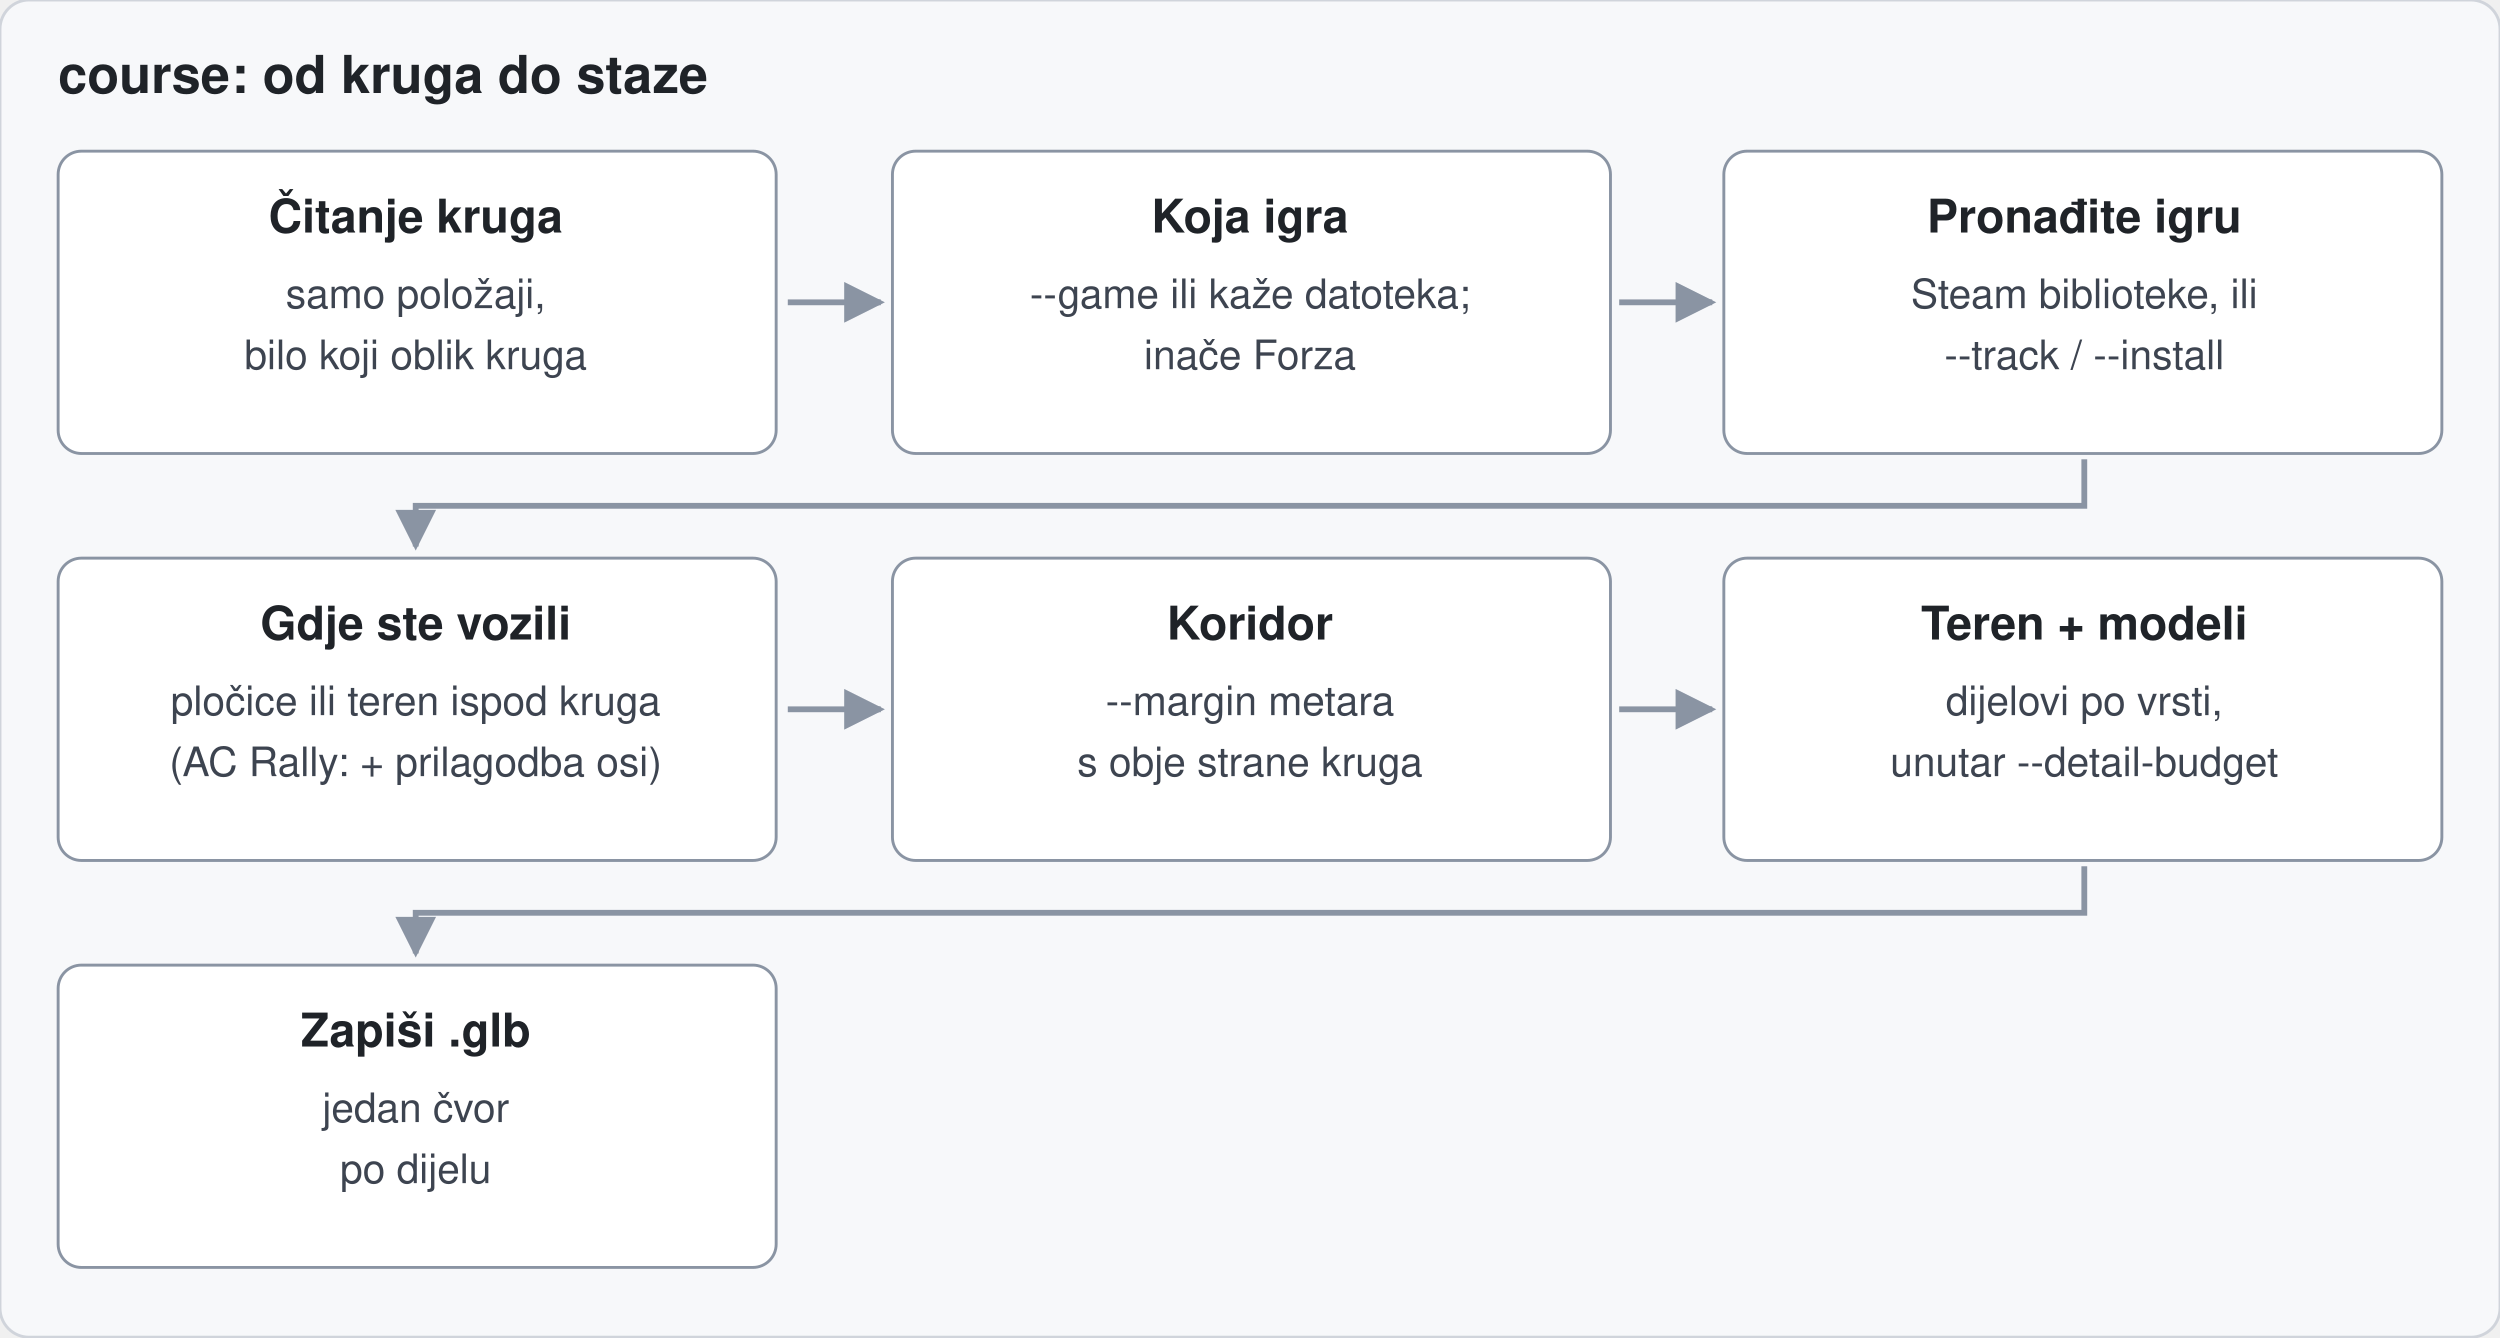
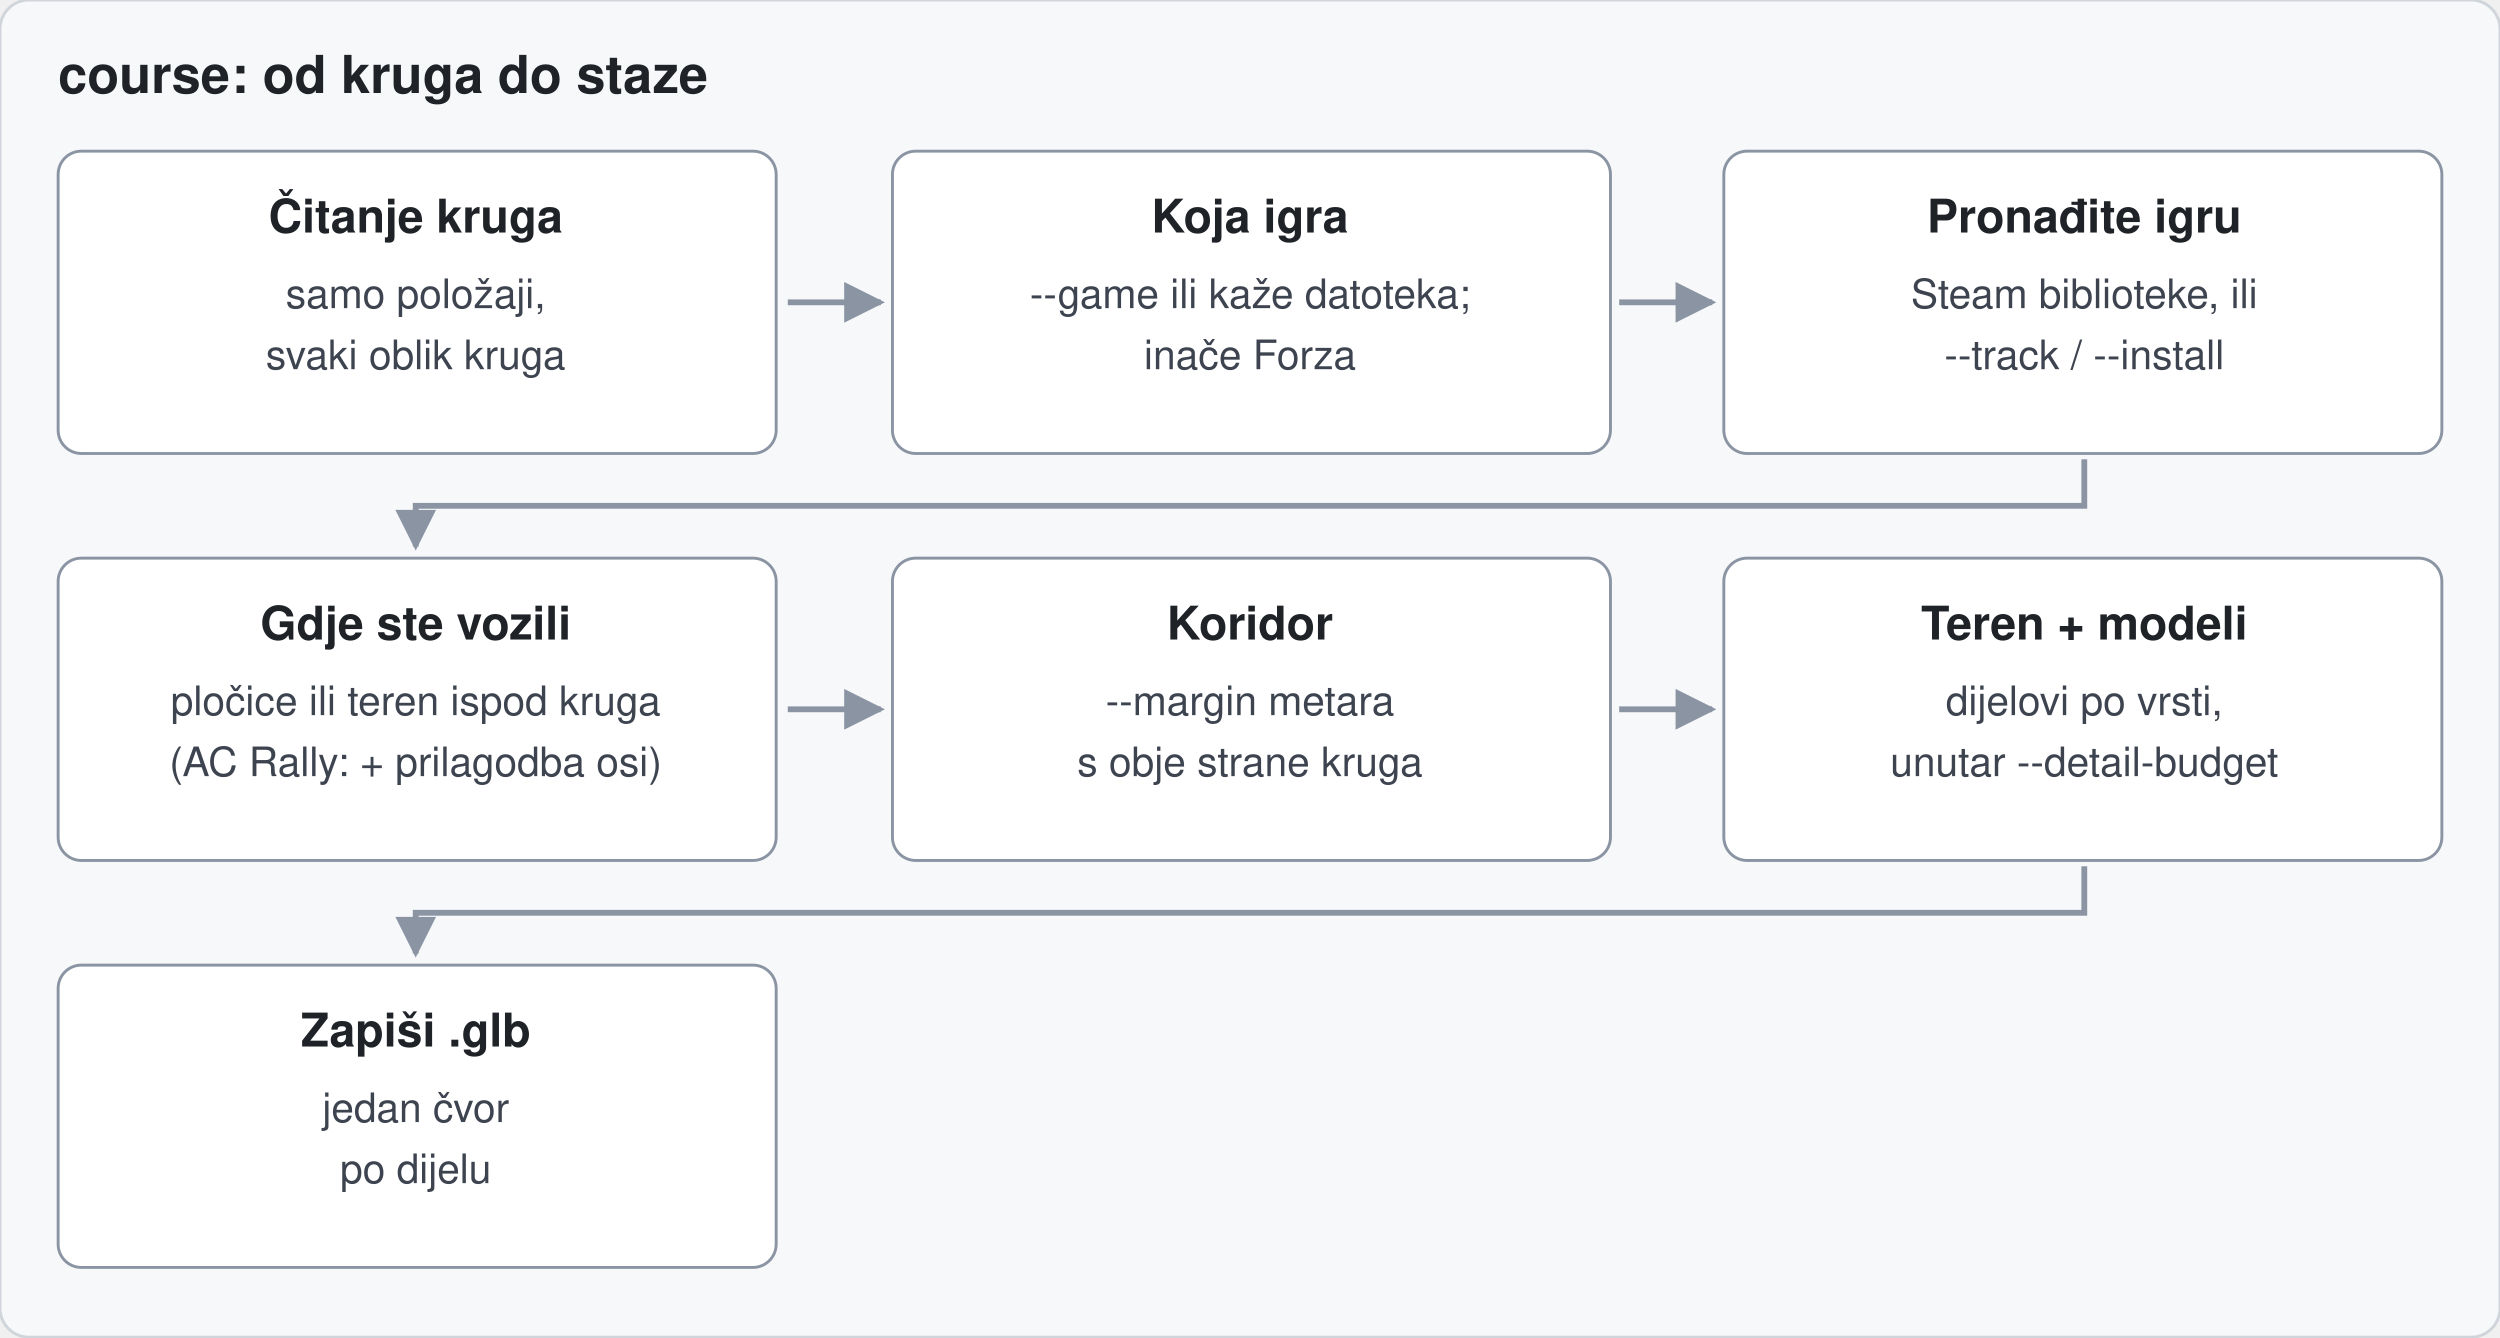
<svg xmlns="http://www.w3.org/2000/svg" width="860" height="460" viewBox="0 0 860 460" role="img" aria-label="course: from a lap to a course">
  <rect width="860" height="460" rx="10" fill="#f7f8fa" stroke="#d0d4db" />
  <defs>
    <marker id="a" viewBox="0 0 10 10" refX="9" refY="5" markerWidth="7" markerHeight="7" orient="auto-start-reverse">
      <path d="M0,0 L10,5 L0,10 z" fill="#8a94a3" />
    </marker>
  </defs>
  <text x="20" y="32" font-family="Segoe UI,Helvetica,Arial,sans-serif" font-size="18" font-weight="600" fill="#1f2328" text-anchor="start">course: od kruga do staze</text>
  <rect x="20" y="52" width="247" height="104" rx="8" fill="#ffffff" stroke="#8a94a3" />
  <text x="143" y="80" font-family="Segoe UI,Helvetica,Arial,sans-serif" font-size="16" font-weight="600" fill="#1f2328" text-anchor="middle">Čitanje kruga</text>
  <text x="143" y="106" font-family="Segoe UI,Helvetica,Arial,sans-serif" font-size="14" font-weight="400" fill="#3d4450" text-anchor="middle">samo položaji,</text>
-   <text x="143" y="127" font-family="Segoe UI,Helvetica,Arial,sans-serif" font-size="14" font-weight="400" fill="#3d4450" text-anchor="middle">bilo koji oblik kruga</text>
+   <text x="143" y="127" font-family="Segoe UI,Helvetica,Arial,sans-serif" font-size="14" font-weight="400" fill="#3d4450" text-anchor="middle">svaki oblik kruga</text>
  <rect x="307" y="52" width="247" height="104" rx="8" fill="#ffffff" stroke="#8a94a3" />
  <text x="430" y="80" font-family="Segoe UI,Helvetica,Arial,sans-serif" font-size="16" font-weight="600" fill="#1f2328" text-anchor="middle">Koja igra</text>
  <text x="430" y="106" font-family="Segoe UI,Helvetica,Arial,sans-serif" font-size="14" font-weight="400" fill="#3d4450" text-anchor="middle">--game ili kaže datoteka;</text>
  <text x="430" y="127" font-family="Segoe UI,Helvetica,Arial,sans-serif" font-size="14" font-weight="400" fill="#3d4450" text-anchor="middle">inače Forza</text>
  <rect x="593" y="52" width="247" height="104" rx="8" fill="#ffffff" stroke="#8a94a3" />
  <text x="717" y="80" font-family="Segoe UI,Helvetica,Arial,sans-serif" font-size="16" font-weight="600" fill="#1f2328" text-anchor="middle">Pronađite igru</text>
  <text x="717" y="106" font-family="Segoe UI,Helvetica,Arial,sans-serif" font-size="14" font-weight="400" fill="#3d4450" text-anchor="middle">Steam biblioteke, ili</text>
  <text x="717" y="127" font-family="Segoe UI,Helvetica,Arial,sans-serif" font-size="14" font-weight="400" fill="#3d4450" text-anchor="middle">--track / --install</text>
  <rect x="20" y="192" width="247" height="104" rx="8" fill="#ffffff" stroke="#8a94a3" />
  <text x="143" y="220" font-family="Segoe UI,Helvetica,Arial,sans-serif" font-size="16" font-weight="600" fill="#1f2328" text-anchor="middle">Gdje ste vozili</text>
  <text x="143" y="246" font-family="Segoe UI,Helvetica,Arial,sans-serif" font-size="14" font-weight="400" fill="#3d4450" text-anchor="middle">pločice ili teren ispod kruga</text>
  <text x="143" y="267" font-family="Segoe UI,Helvetica,Arial,sans-serif" font-size="14" font-weight="400" fill="#3d4450" text-anchor="middle">(AC Rally: + prilagodba osi)</text>
  <rect x="307" y="192" width="247" height="104" rx="8" fill="#ffffff" stroke="#8a94a3" />
  <text x="430" y="220" font-family="Segoe UI,Helvetica,Arial,sans-serif" font-size="16" font-weight="600" fill="#1f2328" text-anchor="middle">Koridor</text>
  <text x="430" y="246" font-family="Segoe UI,Helvetica,Arial,sans-serif" font-size="14" font-weight="400" fill="#3d4450" text-anchor="middle">--margin metara</text>
  <text x="430" y="267" font-family="Segoe UI,Helvetica,Arial,sans-serif" font-size="14" font-weight="400" fill="#3d4450" text-anchor="middle">s obje strane kruga</text>
  <rect x="593" y="192" width="247" height="104" rx="8" fill="#ffffff" stroke="#8a94a3" />
  <text x="717" y="220" font-family="Segoe UI,Helvetica,Arial,sans-serif" font-size="16" font-weight="600" fill="#1f2328" text-anchor="middle">Teren + modeli</text>
  <text x="717" y="246" font-family="Segoe UI,Helvetica,Arial,sans-serif" font-size="14" font-weight="400" fill="#3d4450" text-anchor="middle">dijelovi po vrsti,</text>
  <text x="717" y="267" font-family="Segoe UI,Helvetica,Arial,sans-serif" font-size="14" font-weight="400" fill="#3d4450" text-anchor="middle">unutar --detail-budget</text>
  <rect x="20" y="332" width="247" height="104" rx="8" fill="#ffffff" stroke="#8a94a3" />
  <text x="143" y="360" font-family="Segoe UI,Helvetica,Arial,sans-serif" font-size="16" font-weight="600" fill="#1f2328" text-anchor="middle">Zapiši .glb</text>
  <text x="143" y="386" font-family="Segoe UI,Helvetica,Arial,sans-serif" font-size="14" font-weight="400" fill="#3d4450" text-anchor="middle">jedan čvor</text>
  <text x="143" y="407" font-family="Segoe UI,Helvetica,Arial,sans-serif" font-size="14" font-weight="400" fill="#3d4450" text-anchor="middle">po dijelu</text>
  <line x1="271" y1="104.0" x2="303" y2="104.0" stroke="#8a94a3" stroke-width="2" marker-end="url(#a)" />
  <line x1="557" y1="104.0" x2="589" y2="104.0" stroke="#8a94a3" stroke-width="2" marker-end="url(#a)" />
  <path d="M717,158 V174 H143 V188" fill="none" stroke="#8a94a3" stroke-width="2" marker-end="url(#a)" />
  <line x1="271" y1="244.0" x2="303" y2="244.0" stroke="#8a94a3" stroke-width="2" marker-end="url(#a)" />
  <line x1="557" y1="244.0" x2="589" y2="244.0" stroke="#8a94a3" stroke-width="2" marker-end="url(#a)" />
  <path d="M717,298 V314 H143 V328" fill="none" stroke="#8a94a3" stroke-width="2" marker-end="url(#a)" />
</svg>
